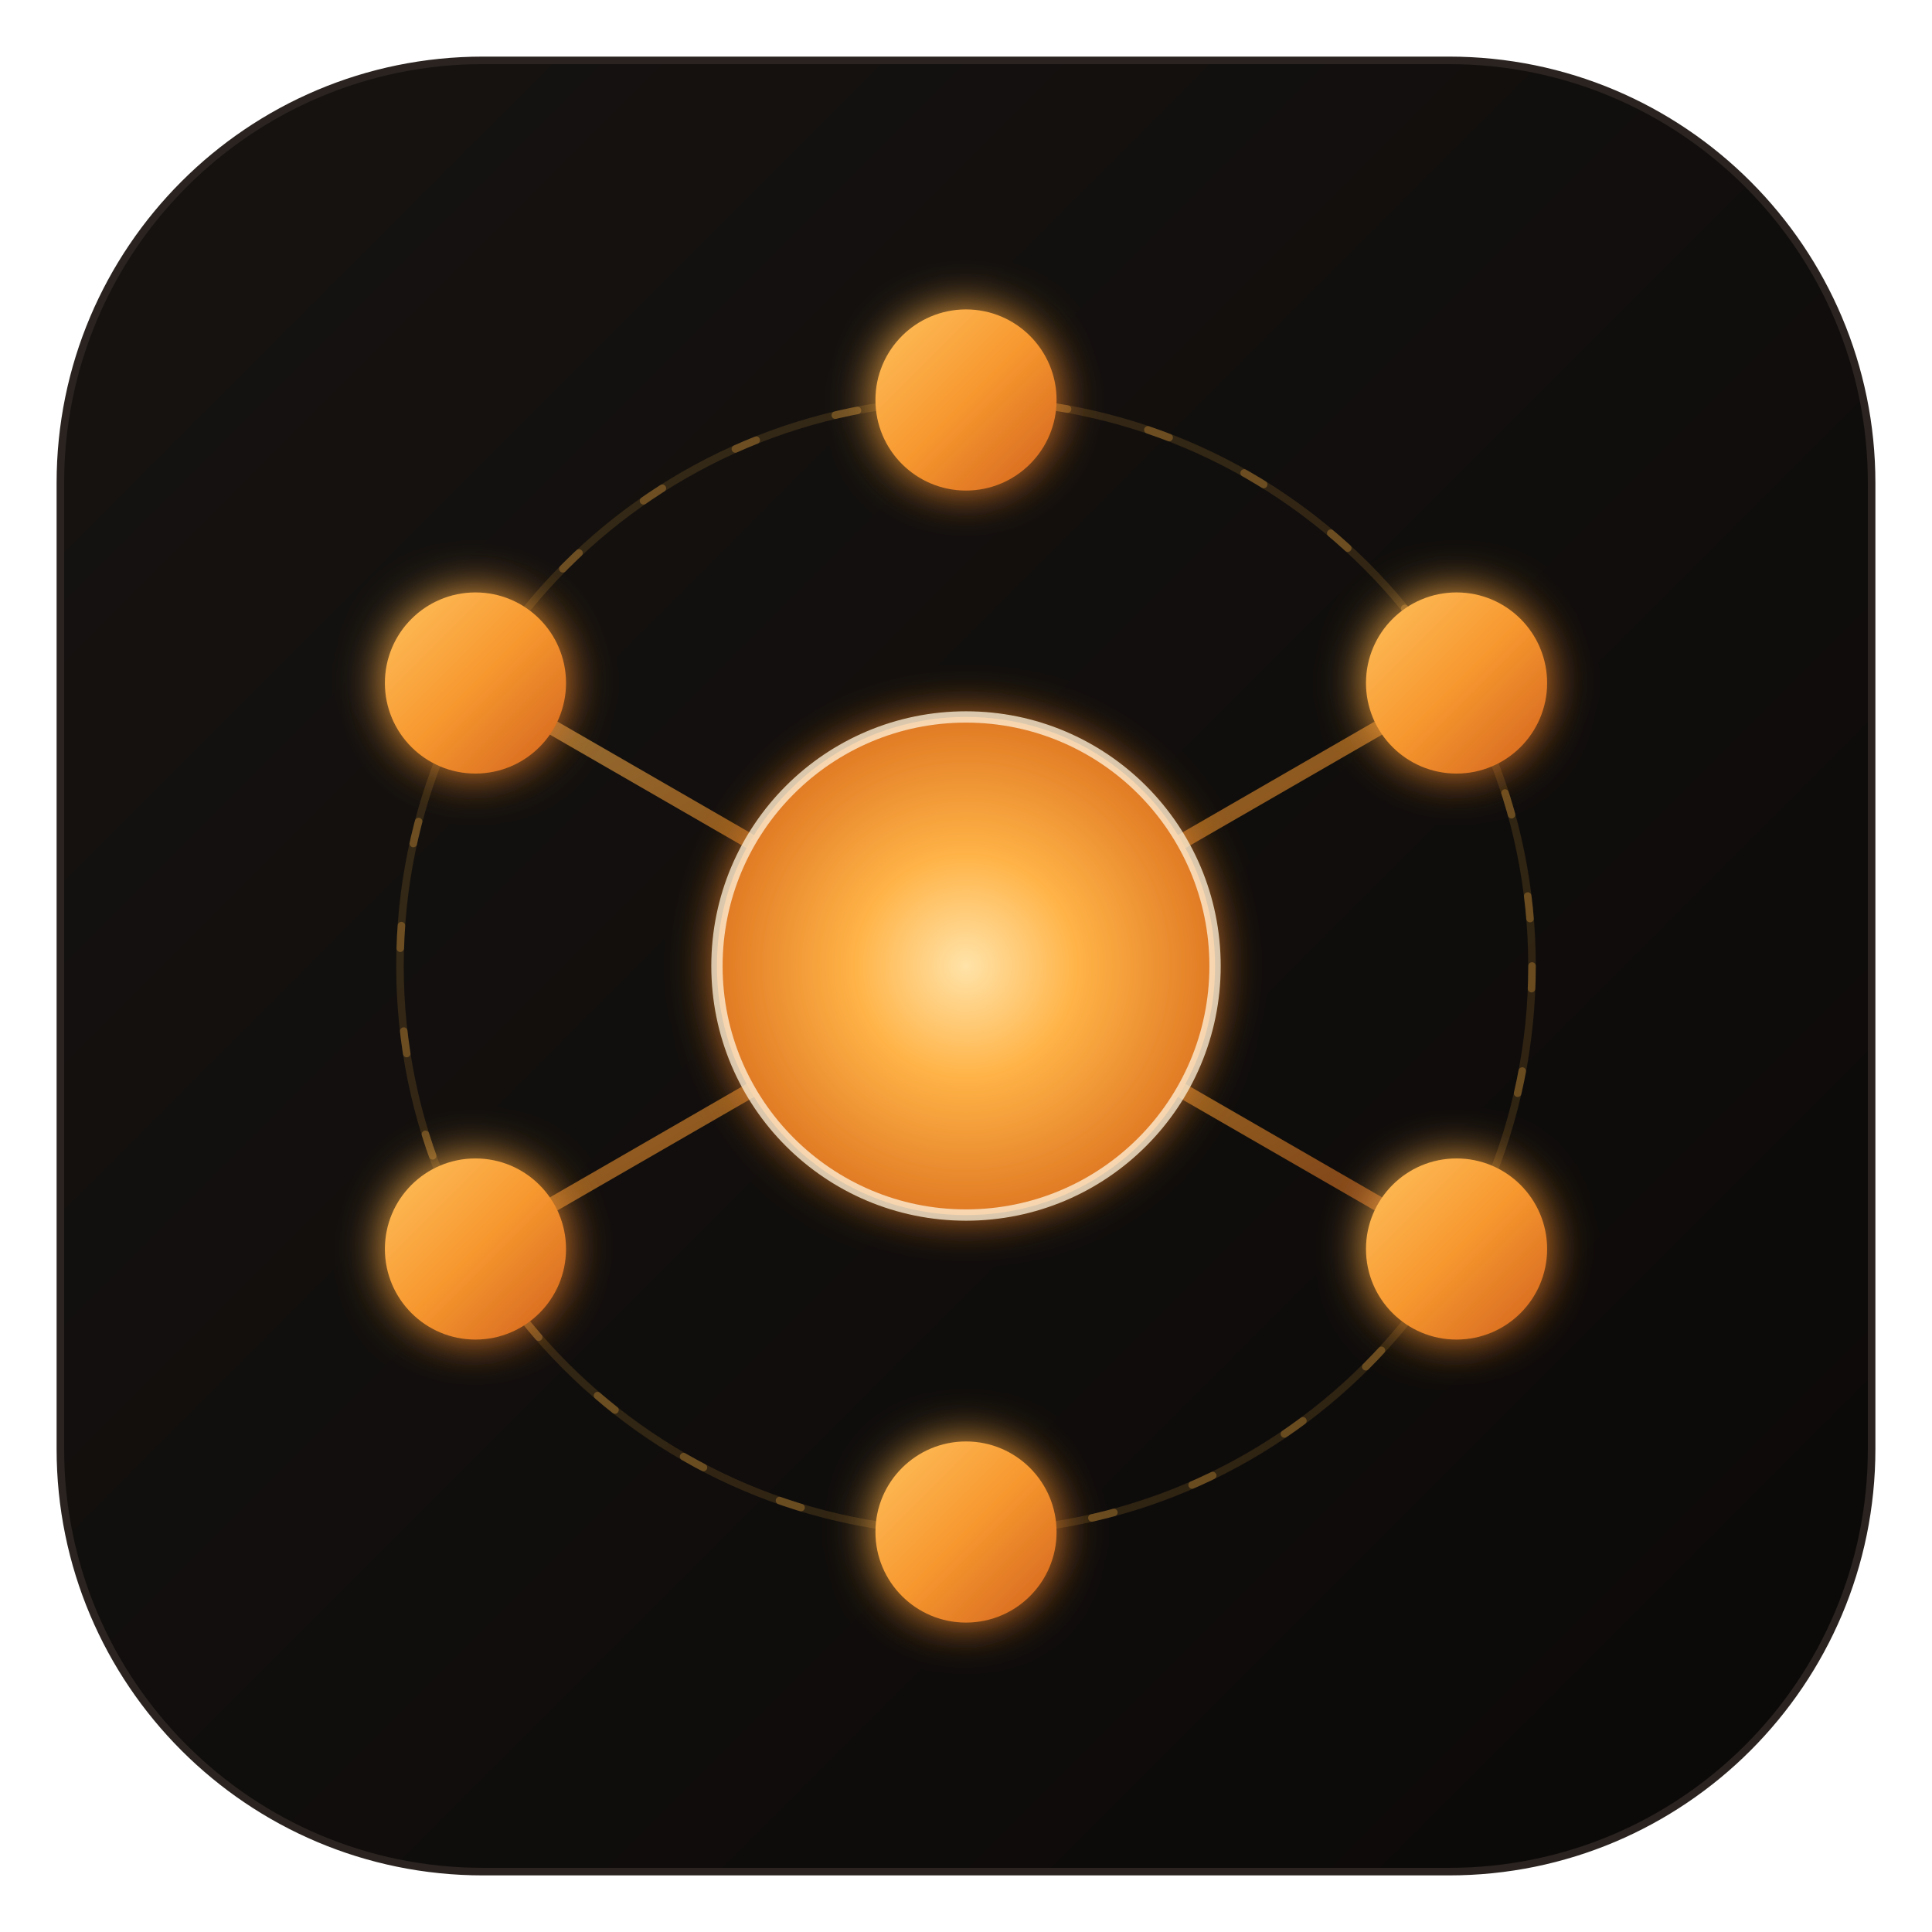
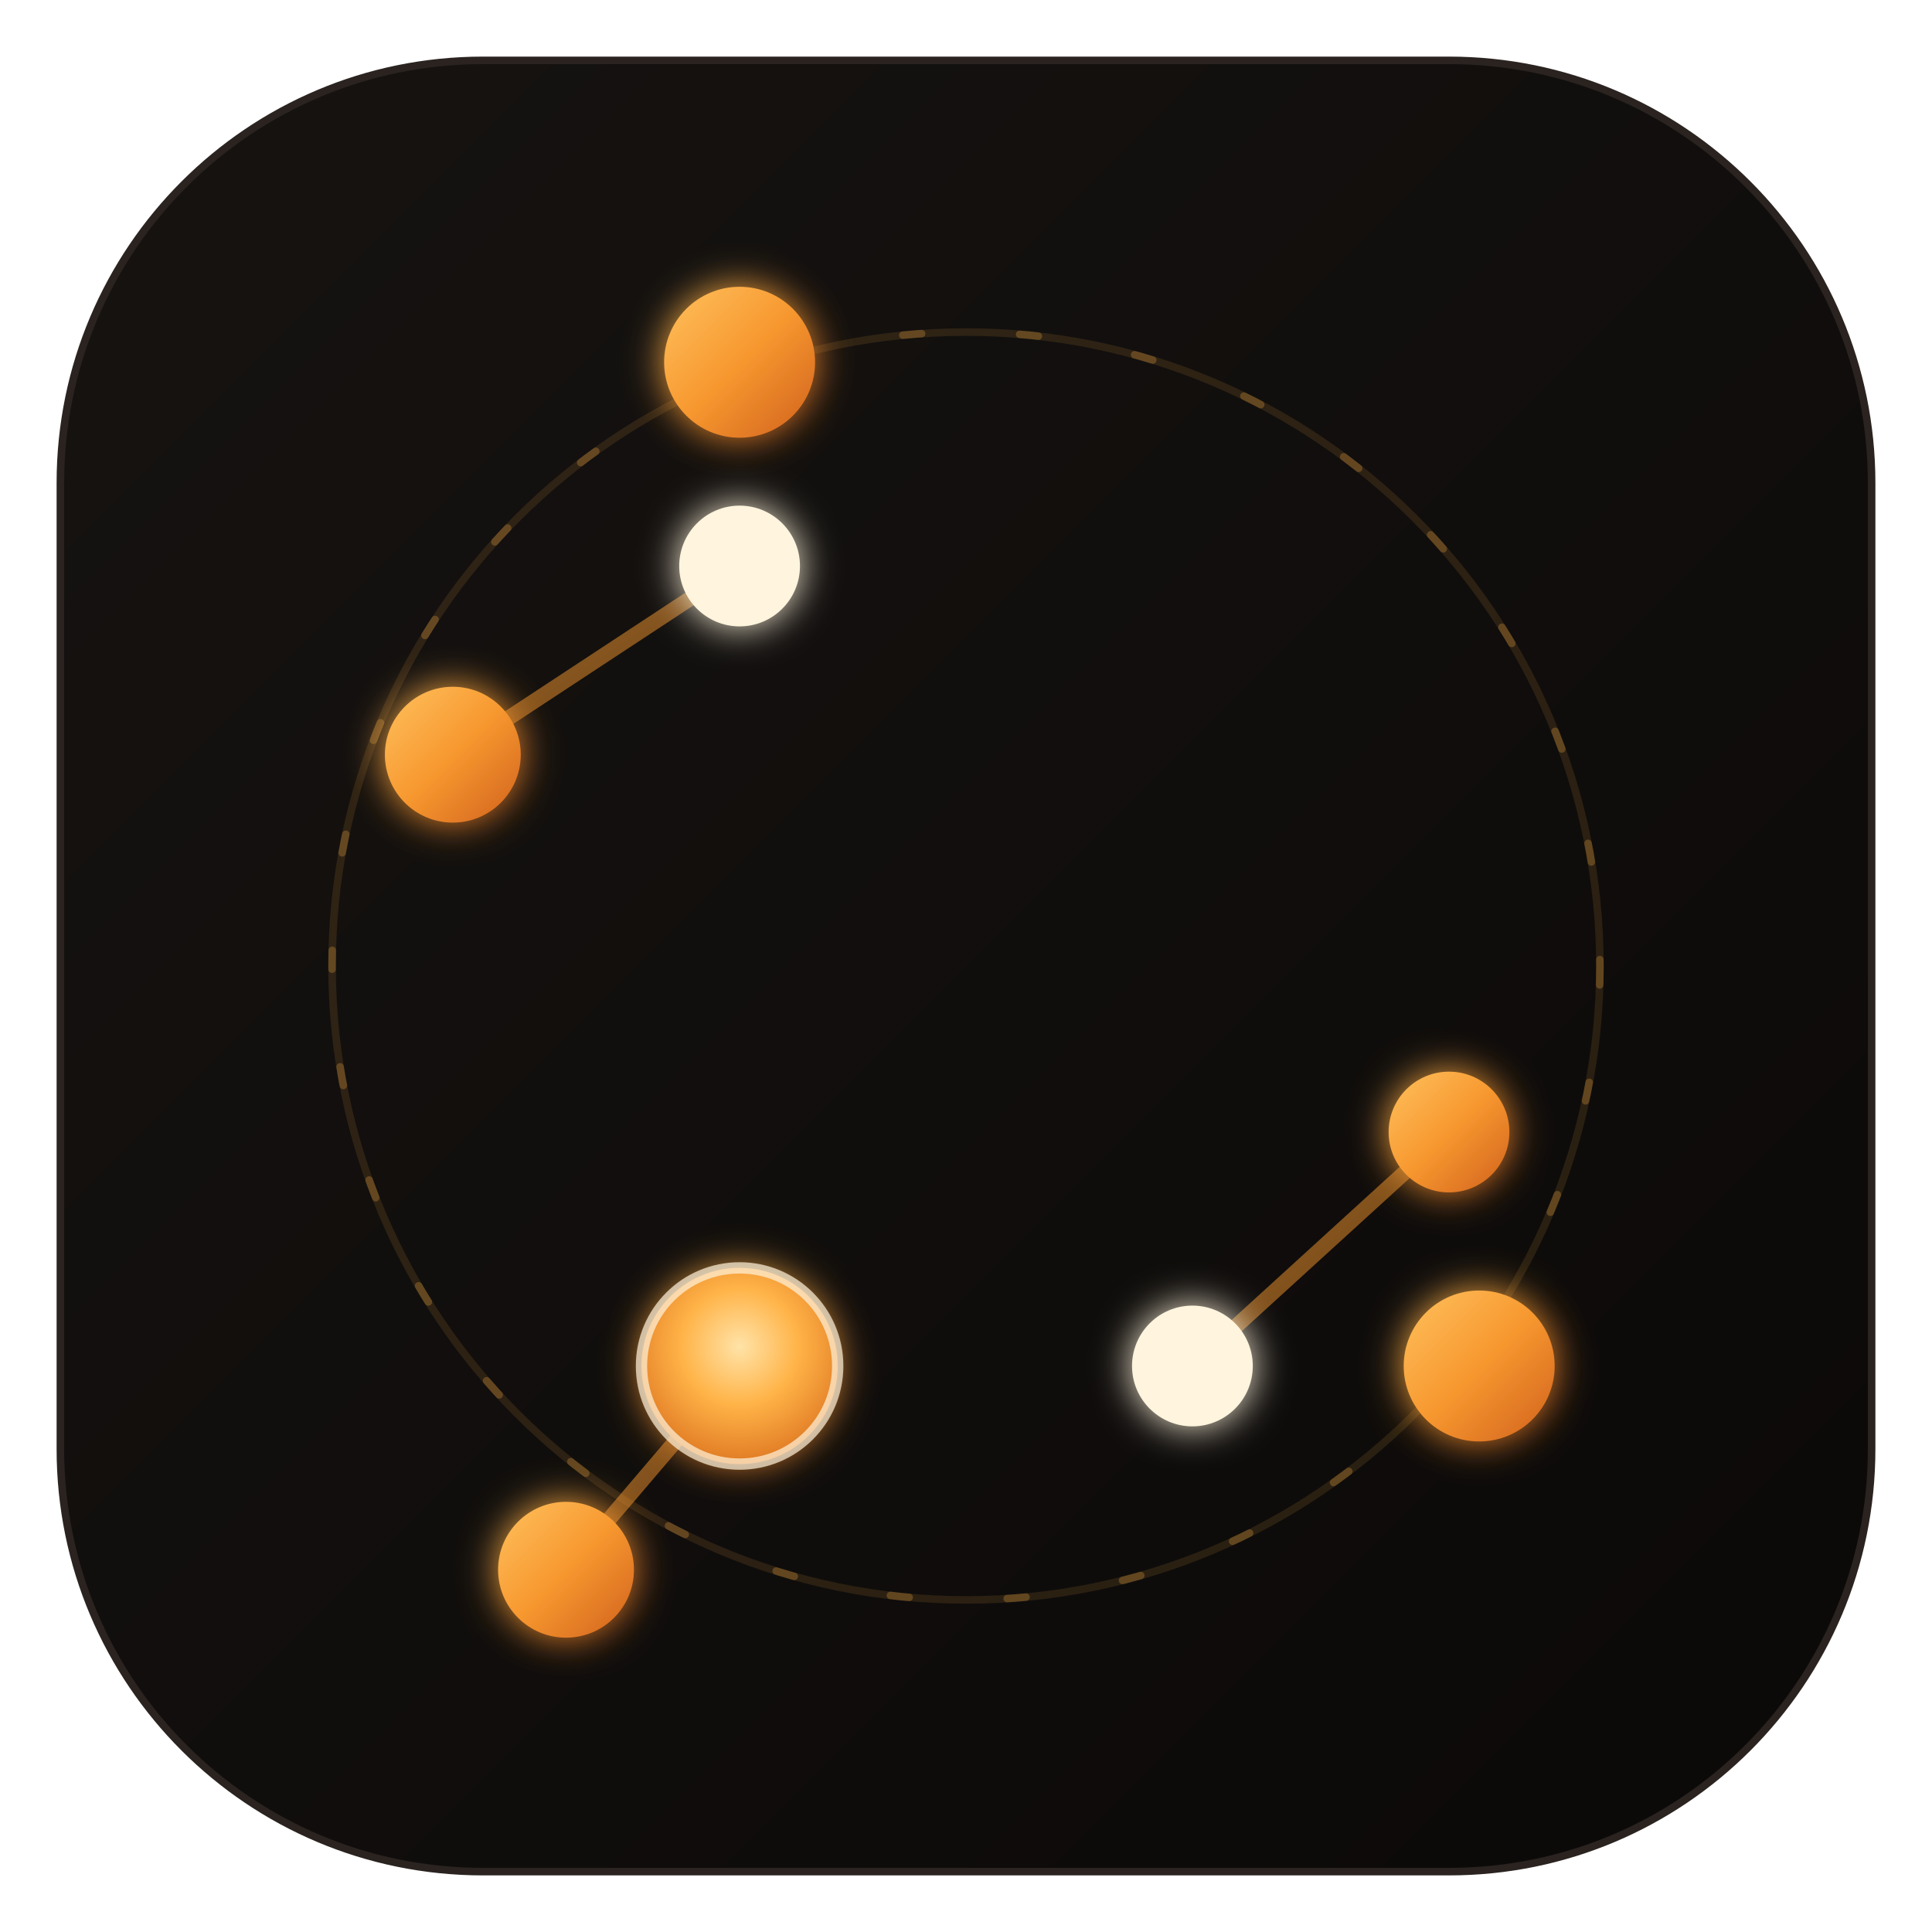
- <svg xmlns="http://www.w3.org/2000/svg" viewBox="0 0 512 512" width="512" height="512" role="img" aria-label="LOGAN OS — orquestación de roles de IA">
+ <svg xmlns="http://www.w3.org/2000/svg" viewBox="0 0 512 512" width="512" height="512" role="img" aria-label="LOGAN OS — orquestación de roles de IA (monograma L)">
  <defs>
    <linearGradient id="bg" x1="0" y1="0" x2="1" y2="1">
      <stop offset="0" stop-color="#161311" />
      <stop offset="1" stop-color="#0b0908" />
    </linearGradient>
    <linearGradient id="amber" x1="0" y1="0" x2="1" y2="1">
      <stop offset="0" stop-color="#ffc15e" />
      <stop offset="0.5" stop-color="#f7982f" />
      <stop offset="1" stop-color="#d1611e" />
    </linearGradient>
-     <radialGradient id="core" cx="0.5" cy="0.5" r="0.5">
+     <radialGradient id="core" cx="0.5" cy="0.4" r="0.6">
      <stop offset="0" stop-color="#ffe3a8" />
-       <stop offset="0.45" stop-color="#ffb347" />
+       <stop offset="0.5" stop-color="#ffb347" />
      <stop offset="1" stop-color="#e07a24" />
    </radialGradient>
    <filter id="glow" x="-50%" y="-50%" width="200%" height="200%">
-       <feGaussianBlur stdDeviation="6" result="b" />
+       <feGaussianBlur stdDeviation="5" result="b" />
      <feMerge>
        <feMergeNode in="b" />
        <feMergeNode in="SourceGraphic" />
      </feMerge>
    </filter>
  </defs>
  <rect x="16" y="16" width="480" height="480" rx="112" fill="url(#bg)" stroke="#2a2320" stroke-width="2" />
-   <circle cx="256" cy="256" r="150" fill="none" stroke="#ffb347" stroke-opacity="0.14" stroke-width="2" />
-   <circle cx="256" cy="256" r="150" fill="none" stroke="#ffb347" stroke-opacity="0.28" stroke-width="2" stroke-dasharray="6 22" stroke-linecap="round">
-     <animateTransform attributeName="transform" type="rotate" from="0 256 256" to="360 256 256" dur="24s" repeatCount="indefinite" />
+   <circle cx="256" cy="256" r="168" fill="none" stroke="#ffb347" stroke-opacity="0.12" stroke-width="2" />
+   <circle cx="256" cy="256" r="168" fill="none" stroke="#ffb347" stroke-opacity="0.26" stroke-width="2" stroke-dasharray="5 26" stroke-linecap="round">
+     <animateTransform attributeName="transform" type="rotate" from="0 256 256" to="360 256 256" dur="26s" repeatCount="indefinite" />
  </circle>
-   <g stroke="url(#amber)" stroke-width="4" stroke-opacity="0.55" stroke-linecap="round">
-     <line x1="256" y1="256" x2="256" y2="106" />
-     <line x1="256" y1="256" x2="386" y2="181" />
-     <line x1="256" y1="256" x2="386" y2="331" />
-     <line x1="256" y1="256" x2="256" y2="406" />
-     <line x1="256" y1="256" x2="126" y2="331" />
-     <line x1="256" y1="256" x2="126" y2="181" />
+   <g stroke="url(#amber)" stroke-width="4" stroke-opacity="0.5" stroke-linecap="round">
+     <line x1="196" y1="150" x2="196" y2="96" />
+     <line x1="196" y1="150" x2="120" y2="200" />
+     <line x1="316" y1="362" x2="392" y2="362" />
+     <line x1="316" y1="362" x2="384" y2="300" />
+     <line x1="196" y1="362" x2="150" y2="416" />
  </g>
  <g fill="url(#amber)" filter="url(#glow)">
-     <circle cx="256" cy="106" r="24" />
-     <circle cx="386" cy="181" r="24" />
-     <circle cx="386" cy="331" r="24" />
-     <circle cx="256" cy="406" r="24" />
-     <circle cx="126" cy="331" r="24" />
-     <circle cx="126" cy="181" r="24" />
+     <circle cx="196" cy="96" r="20" />
+     <circle cx="120" cy="200" r="18" />
+     <circle cx="392" cy="362" r="20" />
+     <circle cx="384" cy="300" r="16" />
+     <circle cx="150" cy="416" r="18" />
  </g>
-   <circle cx="256" cy="256" r="66" fill="url(#core)" filter="url(#glow)">
-     <animate attributeName="r" values="62;70;62" dur="3s" repeatCount="indefinite" />
-   </circle>
-   <circle cx="256" cy="256" r="66" fill="none" stroke="#fff4dd" stroke-opacity="0.75" stroke-width="3">
-     <animate attributeName="r" values="66;96;66" dur="3s" repeatCount="indefinite" />
+   <g stroke-linecap="round">
+     <path d="M196 150 L196 362" fill="none" stroke="url(#core)" stroke-width="40" filter="url(#glow)" />
+     <path d="M196 362 L316 362" fill="none" stroke="url(#core)" stroke-width="40" filter="url(#glow)" />
+   </g>
+   <g fill="#fff4dd" filter="url(#glow)">
+     <circle cx="196" cy="150" r="16" />
+     <circle cx="316" cy="362" r="16" />
+   </g>
+   <circle cx="196" cy="362" r="26" fill="url(#core)" filter="url(#glow)" />
+   <circle cx="196" cy="362" r="26" fill="none" stroke="#fff4dd" stroke-opacity="0.7" stroke-width="3">
+     <animate attributeName="r" values="26;54;26" dur="3s" repeatCount="indefinite" />
    <animate attributeName="stroke-opacity" values="0.7;0;0.7" dur="3s" repeatCount="indefinite" />
  </circle>
</svg>
